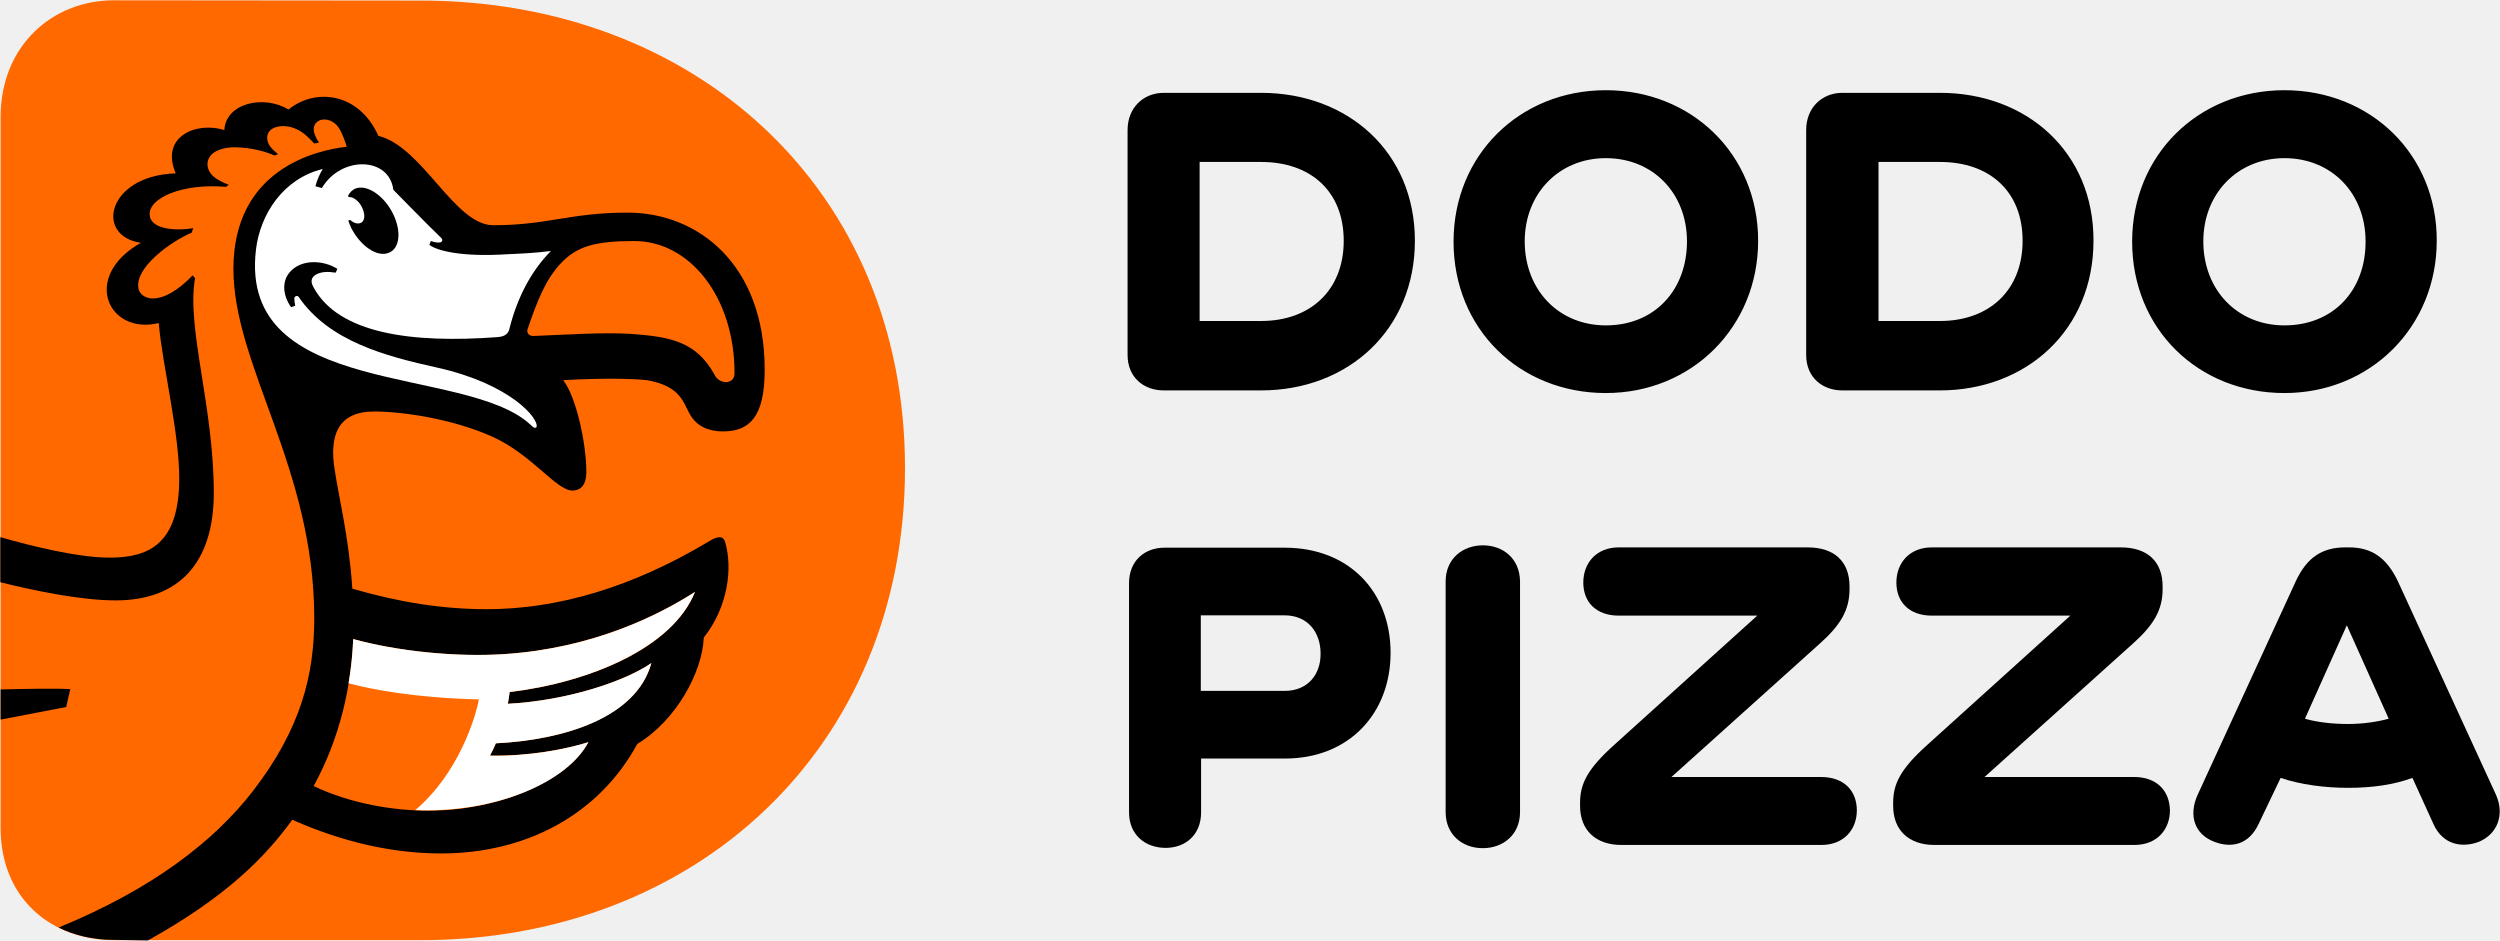
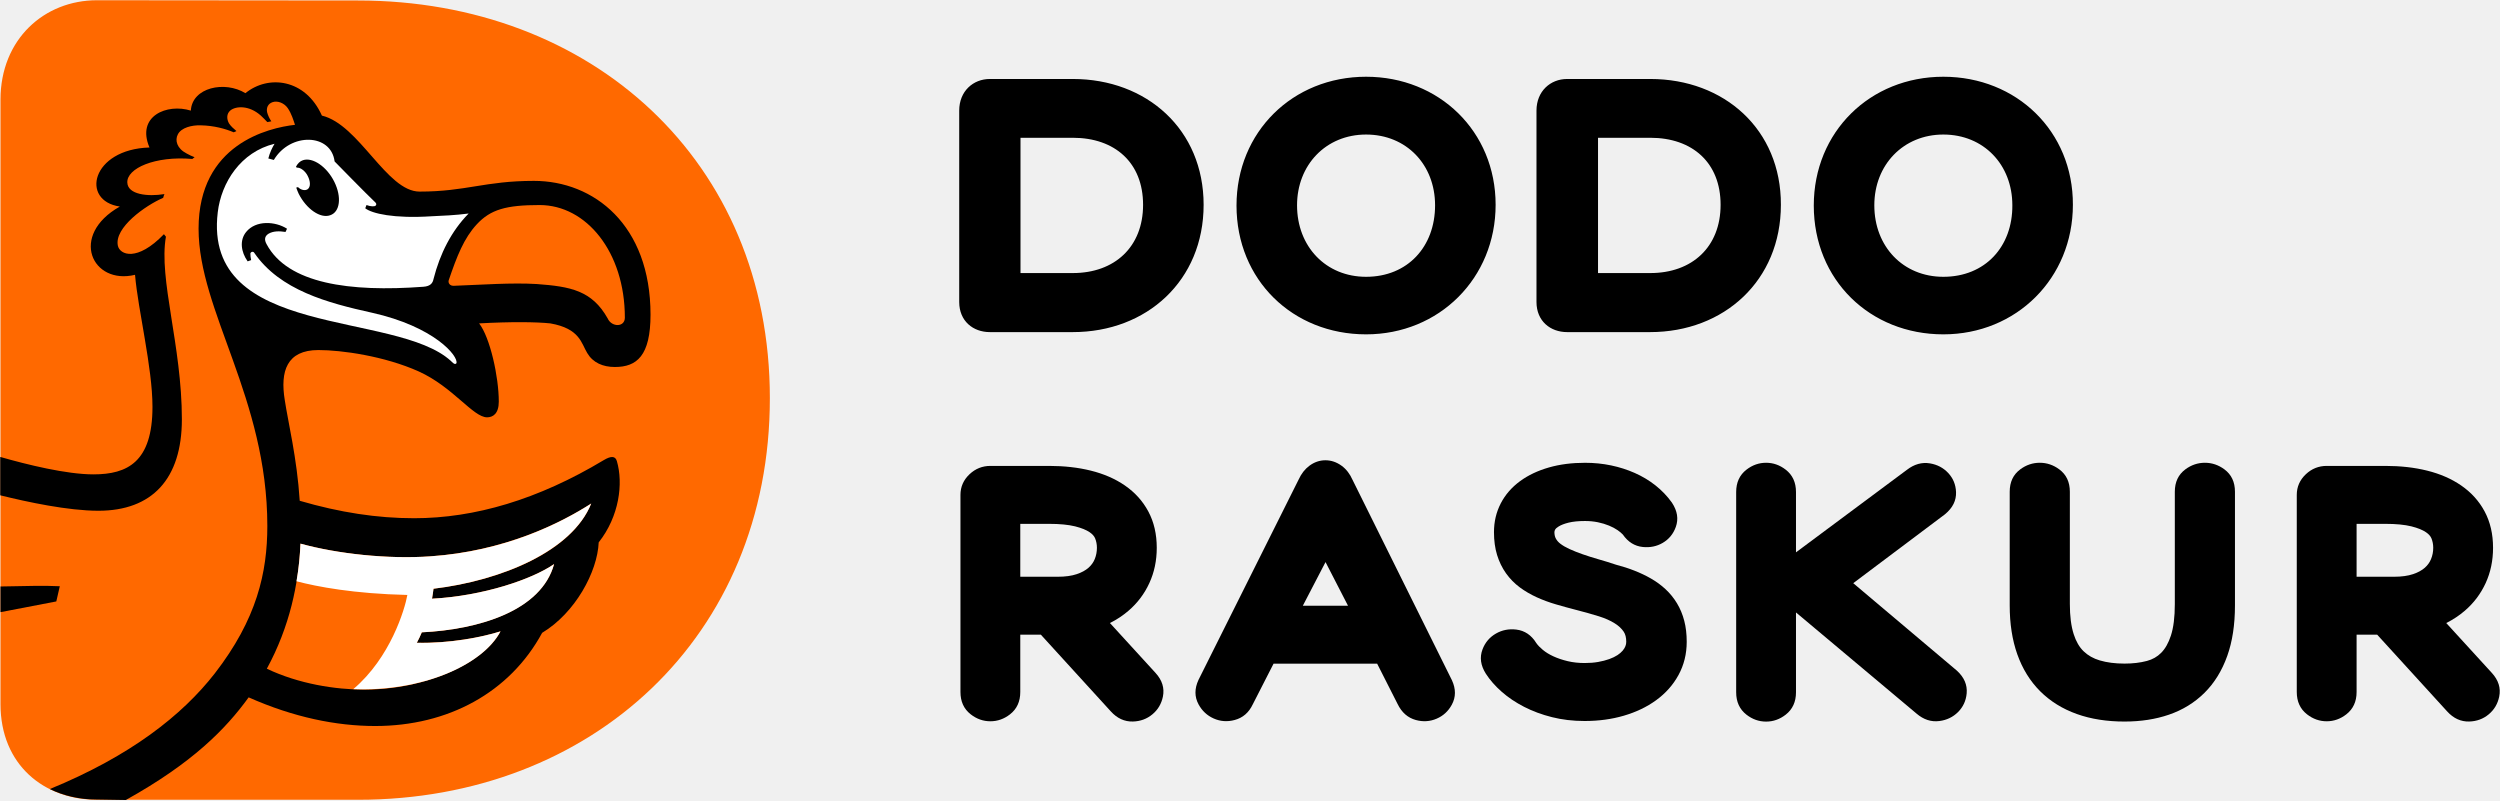
- <svg xmlns="http://www.w3.org/2000/svg" version="1.1" id="Слой_1" x="0px" y="0px" viewBox="0 0 853.6 321.2" style="enable-background:new 0 0 853.6 321.2;" xml:space="preserve">
+ <svg xmlns="http://www.w3.org/2000/svg" version="1.1" id="Слой_1" x="0px" y="0px" viewBox="0 0 1003.43 321.2" style="enable-background:new 0 0 1003.43 321.2;" xml:space="preserve">
  <style type="text/css">
	.st0{fill:#FF6900;}
	.st1{fill:#FFFFFF;}
</style>
  <g>
    <g>
      <g>
        <path d="M430.6,31.7h-33.3c-6.7,0-12.3,4.9-12.3,12.7v76.8c0,7.7,5.6,12.1,12.3,12.1h33.3c29.7,0,52.5-20.7,52.5-51.1     C483.1,52,460.3,31.7,430.6,31.7z M430.6,109.6h-21V55.3h21c16.9,0,28.2,10,28.2,26.9C458.8,99.1,447.4,109.6,430.6,109.6z      M548.3,30.8c-29.4,0-52,22.1-52,51.7c0,29.9,22.6,51.7,52,51.7c29.4,0,52-22.6,52-52C600.3,52.7,577.6,30.8,548.3,30.8z      M548.3,111.1c-16.1,0-27.7-12.1-27.7-28.7c0-16.2,11.6-28.4,27.7-28.4c16.2,0,27.7,12.1,27.7,28.4C576,99,565,111.1,548.3,111.1     z M662.4,31.7H629c-6.7,0-12.3,4.9-12.3,12.7v76.8c0,7.7,5.6,12.1,12.3,12.1h33.3c29.7,0,52.5-20.7,52.5-51.1     C714.9,52,692.1,31.7,662.4,31.7z M662.4,109.6h-21V55.3h21c16.9,0,28.2,10,28.2,26.9C690.6,99.1,679.2,109.6,662.4,109.6z      M780,30.8c-29.4,0-52,22.1-52,51.7c0,29.9,22.6,51.7,52,51.7c29.4,0,52-22.6,52-52C832.1,52.7,809.4,30.8,780,30.8z M780,111.1     c-16.1,0-27.7-12.1-27.7-28.7C752.3,66.1,764,54,780,54c16.2,0,27.7,12.1,27.7,28.4C807.8,99,796.8,111.1,780,111.1z" />
-         <path d="M438.6,187h-41c-6.7,0-12.1,4.4-12.1,12.1v78.3c0,7.7,5.6,12.1,12.5,12.1c6.7,0,12.1-4.4,12.1-12.1V259h28.6     c22.1,0,36.1-15.6,36.1-36.1C474.8,202.2,460.8,187,438.6,187z M438.6,235.9h-28.6v-25.8h28.6c8,0,12.3,5.9,12.3,13     C451,230.1,446.7,235.9,438.6,235.9z" />
-         <path d="M506.3,186.2c-6.9,0-12.7,4.6-12.7,12.3v78.8c0,7.7,5.7,12.3,12.7,12.3c6.9,0,12.7-4.6,12.7-12.3v-78.8     C518.9,190.7,513.2,186.2,506.3,186.2z" />
-         <path d="M621.8,265.3h-51.1l50.6-45.5c7.2-6.4,10.2-11.6,10.2-18.6v-1c0-8.4-5.1-13.3-14.3-13.3h-64.5c-7.7,0-12.1,5.4-12.1,12     c0,6.7,4.4,11.3,12.1,11.3H600l-48.7,44c-9.5,8.5-11.8,13.6-11.8,19.9v1.1c0,8.2,5.3,13.3,14.1,13.3h68.3     c7.7,0,12.1-5.3,12.1-11.8C634,270,629.6,265.3,621.8,265.3z" />
-         <path d="M728.7,265.3h-51.1l50.6-45.5c7.2-6.4,10.2-11.6,10.2-18.6v-1c0-8.4-5.1-13.3-14.3-13.3h-64.5c-7.7,0-12.1,5.4-12.1,12     c0,6.7,4.4,11.3,12.1,11.3h47.3l-48.7,44c-9.5,8.5-11.8,13.6-11.8,19.9v1.1c0,8.2,5.3,13.3,14.1,13.3h68.3     c7.7,0,12.1-5.3,12.1-11.8C740.8,270,736.4,265.3,728.7,265.3z" />
-         <path d="M852.2,271.3l-33.5-72.9c-3.8-8-9-11.5-16.6-11.5h-1.3c-7.9,0-13.1,3.4-16.9,11.5l-33.5,72.9c-3.3,7.2-1,13.6,5.6,16.1     c5.9,2.3,11.8,1,15.1-5.9l7.6-15.9c6.7,2.3,15.1,3.4,23,3.4c8.4,0,15.8-1.1,22-3.4l7.2,15.8c3.1,6.9,9.5,8.2,15.3,6.1     C852.7,284.9,855.3,278.2,852.2,271.3z M801.6,247.2c-5.1,0-10.5-0.6-14.6-1.8l14.3-31.9l14.3,31.9     C811.6,246.5,806.7,247.2,801.6,247.2z" />
+         <path d="M385.5 277.75Q385.5 283.51 389.63 286.72Q393.2 289.5 397.51 289.5Q401.81 289.5 405.38 286.72Q409.51 283.51 409.51 277.75V254.74H417.77L445.85 285.53Q449.66 289.73 454.71 289.6Q459.21 289.48 462.52 286.73Q465.86 283.97 466.76 279.59Q467.8 274.47 463.8 270.09L445.5 250.07Q449.62 248 452.95 245.13Q458.36 240.49 461.32 234.02Q464.29 227.56 464.29 219.86Q464.29 211.63 460.92 205.32Q457.57 199.04 451.5 194.86Q445.67 190.84 437.79 188.89Q430.19 187 421.04 187H397.52Q392.71 187 389.17 190.32Q385.5 193.77 385.5 198.63ZM409.51 231.49V210.26H421.04Q427.46 210.26 431.54 211.27Q435.34 212.23 437.4 213.65Q439.01 214.76 439.55 216.08Q440.27 217.85 440.27 219.86Q440.27 222.26 439.4 224.4Q438.59 226.39 436.91 227.87Q435.11 229.46 432.19 230.44Q429.09 231.49 424.53 231.49H409.51Z" />
+         <path d="M560.96 282.57Q563.44 287.67 568.27 288.99Q572.62 290.18 576.62 288.46Q580.61 286.75 582.72 282.85Q585.19 278.3 582.77 273.04Q582.74 272.98 582.71 272.92L542.89 192.64Q541.26 188.96 538.47 186.93Q535.44 184.74 531.99 184.74Q528.49 184.74 525.5 186.98Q522.83 188.98 521.23 192.49L481.09 272.79Q481.06 272.86 481.03 272.92Q478.6 278.17 481.07 282.72Q483.17 286.59 487.1 288.36Q491.12 290.17 495.55 288.99Q500.48 287.69 502.85 282.66L511.17 266.38H552.75L560.96 282.57ZM522.92 243.12 532.03 225.6 541.05 243.12H522.92Z" />
+         <path d="M648.57 226.64Q645.09 225.47 641.56 224.47Q638.2 223.51 635.24 222.47Q632.36 221.47 629.89 220.34Q627.74 219.36 626.21 218.18Q625.06 217.28 624.45 216.12Q623.9 215.09 623.9 213.57Q623.9 213.07 624.21 212.54Q624.55 211.95 625.6 211.31Q627.05 210.41 629.56 209.78Q632.21 209.12 636.18 209.12Q638.94 209.12 641.35 209.62Q643.8 210.13 645.83 210.97Q647.81 211.79 649.29 212.81Q650.55 213.69 651.37 214.56Q654.49 219.06 659.41 219.55Q663.79 219.99 667.38 217.89Q671.1 215.71 672.61 211.53Q674.34 206.73 671.11 201.82Q671.06 201.75 671.01 201.67Q668.26 197.83 664.45 194.82Q660.69 191.85 656.13 189.83Q651.66 187.85 646.64 186.8Q641.63 185.75 636.18 185.75Q628.23 185.75 621.71 187.62Q615.01 189.54 610.15 193.09Q605.07 196.81 602.36 202.05Q599.64 207.32 599.64 213.57Q599.64 218.7 600.88 222.74Q602.14 226.83 604.47 230.11Q606.8 233.38 610.05 235.79Q613.1 238.04 616.83 239.74Q620.41 241.37 624.5 242.57Q628.34 243.7 632.54 244.78Q637.52 246.05 641.76 247.37Q645.52 248.55 648.15 250.22Q650.47 251.68 651.72 253.56Q652.73 255.07 652.73 257.6Q652.73 258.52 652.4 259.35Q652.03 260.29 651.29 261.16Q650.48 262.11 649.22 262.94Q647.84 263.84 645.94 264.53Q643.9 265.26 641.46 265.69Q639.03 266.12 636.04 266.12Q632.38 266.12 629.27 265.38Q626.08 264.63 623.46 263.42Q620.99 262.29 619.23 260.82Q617.55 259.43 616.64 258.13Q613.68 253.31 608.58 252.69Q604.16 252.16 600.45 254.28Q596.62 256.47 595.04 260.64Q593.22 265.44 596.38 270.41Q598.85 274.24 602.78 277.69Q606.65 281.09 611.75 283.71Q616.81 286.31 622.89 287.84Q629.01 289.39 636.04 289.39Q644.47 289.39 651.73 287.27Q659.12 285.11 664.68 281.08Q670.43 276.91 673.68 270.98Q677 264.92 677 257.6Q677 252.97 676.02 249.2Q675.02 245.33 673.09 242.14Q671.18 238.98 668.48 236.47Q665.87 234.05 662.64 232.2Q659.57 230.43 655.96 229.02Q652.48 227.65 648.57 226.64Z" />
+         <path d="M720.86 197.48Q720.86 191.71 716.73 188.51Q713.15 185.74 708.86 185.74Q704.56 185.74 700.98 188.51Q696.85 191.71 696.85 197.48V277.87Q696.85 283.63 700.98 286.85Q704.55 289.63 708.86 289.63Q713.16 289.63 716.73 286.85Q720.86 283.63 720.86 277.87V245.82L769.21 286.39Q773.48 290.06 778.43 289.4Q782.86 288.82 785.87 285.83Q788.97 282.75 789.37 278.28Q789.82 273.19 785.45 269.19Q785.38 269.13 785.31 269.07L743.84 234.07L780.56 206.49Q780.65 206.42 780.74 206.34Q785.29 202.57 785.1 197.51Q784.93 193.01 781.93 189.82Q779.06 186.75 774.67 185.99Q769.79 185.16 765.33 188.61L720.86 221.69Z" />
+         <path d="M830.78 197.36Q830.78 191.54 826.54 188.39Q822.97 185.74 818.71 185.74Q814.44 185.74 810.87 188.39Q806.64 191.54 806.64 197.36V243.03Q806.64 253.99 809.67 262.57Q812.8 271.39 818.87 277.45Q824.94 283.5 833.62 286.6Q842.08 289.61 852.74 289.61Q862.53 289.61 870.53 286.86Q878.82 284.02 884.81 278.09Q890.79 272.16 893.96 263.26Q897.05 254.61 897.05 243.03V197.36Q897.05 191.54 892.82 188.39Q889.25 185.74 884.98 185.74Q880.71 185.74 877.14 188.39Q872.91 191.54 872.91 197.36V242.47Q872.91 250.33 871.33 255.14Q869.87 259.59 867.42 262.04Q865.08 264.39 861.72 265.28Q857.71 266.35 852.74 266.35Q847.1 266.35 842.78 265.07Q838.92 263.93 836.31 261.41Q833.72 258.91 832.32 254.53Q830.78 249.7 830.78 242.43Z" />
+         <path d="M921.86 277.75Q921.86 283.51 925.99 286.72Q929.56 289.5 933.86 289.5Q938.17 289.5 941.74 286.72Q945.87 283.51 945.87 277.75V254.74H954.13L982.21 285.53Q986.02 289.73 991.06 289.6Q995.57 289.48 998.88 286.73Q1002.22 283.97 1003.11 279.59Q1004.16 274.47 1000.16 270.09L981.86 250.07Q985.97 248 989.31 245.13Q994.71 240.49 997.68 234.02Q1000.64 227.56 1000.64 219.86Q1000.64 211.63 997.28 205.32Q993.93 199.04 987.85 194.86Q982.02 190.84 974.15 188.89Q966.55 187 957.39 187H933.88Q929.07 187 925.53 190.32Q921.86 193.77 921.86 198.63ZM945.87 231.49V210.26H957.39Q963.82 210.26 967.89 211.27Q971.7 212.23 973.76 213.65Q975.37 214.76 975.91 216.08Q976.63 217.85 976.63 219.86Q976.63 222.26 975.75 224.4Q974.94 226.39 973.26 227.87Q971.47 229.46 968.54 230.44Q965.44 231.49 960.88 231.49H945.87Z" />
      </g>
    </g>
    <g>
      <path class="st0" d="M143.7,0.2C237.2,0.2,309,64.4,309,159.8c0,95.9-71.7,161.2-165.2,161.2H38.9c-21.2,0-38.7-14-38.7-38.4V40    c0-24.3,17.6-39.9,38.7-39.9L143.7,0.2L143.7,0.2z" />
      <path d="M50.5,321.1c26.8-14.9,40.1-28.5,49.3-41.2c18,8,35.2,11.5,50.8,11.5c29.2,0,54-13.4,67-37.4c13.3-8,22.2-24.5,22.7-36.3    c8.3-10.5,9.9-23.7,7.3-32.6c-0.6-2.1-2.3-2.2-5.3-0.4c-26.3,15.8-51.8,23.3-76.1,23.3c-14.8,0-29.8-2.3-45.9-7    c-1.1-17.2-4.7-31.7-6-40.4c-1.9-11.6,0.8-20.1,13.5-20.1c9.3,0,26.5,2.4,40.3,8.6c13.7,6.2,21.8,18.4,27.4,18.4    c2.3,0,4.7-1.4,4.7-6.3c0-9.9-3.5-25.8-7.9-31.4c12.7-0.7,22.9-0.6,28.6,0c11.9,2.1,12.4,8,14.8,11.9c2.3,3.9,6.3,5.6,11.1,5.6    c8.8,0,14.3-4.5,14.3-21c0-36.1-22.8-53.7-46.8-53.7c-19.7,0-27.2,4.3-45.9,4.3c-13.2,0-24.2-26.9-39.2-30.5    c-6.6-14.8-21.5-16.5-30.7-9c-8.3-5.1-21.4-2.3-21.9,7c-9.6-3-22,2.2-16.6,14.8c-23.4,0.7-27.8,21.4-11.9,23.7    c-20.5,11.6-11.1,31.6,6.1,27.4c1.2,14.2,7,37.2,7,53c0,22.1-10,27.1-23.7,27.1c-10.8,0-26.6-3.9-37.4-7v15.4    c10.9,2.7,27.2,6.2,39.4,6.2c21.5,0,33.5-12.7,33.5-36.7c0-29.6-9.4-56.4-6.4-73.3l-0.8-1c-10.8,11.2-17.7,8.3-18.5,4.6    c-1.5-7.2,11-16.1,18.2-19.2c0.1-0.5,0.3-1,0.5-1.5c-6.7,1.1-14.7,0.2-14.9-4.6c-0.3-5.7,11.1-10.8,26.1-9.5    c0.3-0.2,0.6-0.5,0.9-0.7c-1-0.4-2-0.8-3.2-1.5c-3.9-2-4.8-5.3-3.5-7.7c1.4-2.7,5.6-3.7,9.1-3.6c5.4,0.1,10,1.4,13.3,2.8    c0.4-0.2,0.8-0.3,1.1-0.5c-1.2-1-2.3-2-3-3.1c-0.9-1.6-1.1-3.8,0.6-5.2c2.1-1.7,7.4-2.2,12.2,2.1c1,0.9,1.8,1.8,2.6,2.6    c0.6-0.1,1.1-0.2,1.6-0.3c-0.8-1.2-1.4-2.5-1.7-3.7c-0.3-1.6,0.2-3.3,2.2-4c2.1-0.7,4.7,0.4,6.1,2.4c1.5,2.2,2.3,4.9,2.9,6.7    c-10.6,1.2-38.7,7.7-38.7,41.7c0,33.1,27.6,68,27.6,119.3c0,18.7-4.2,37.4-21.1,59.2c-13.1,16.8-33.8,33.1-66.2,46.4    c5.5,2.7,11.9,4.2,18.7,4.2L50.5,321.1L50.5,321.1z M180.1,112.5c3.3-9.7,6.1-16.9,11.3-22.5c5.5-5.9,11.7-7.7,25.2-7.7    c18.7,0,34.2,18.8,34.2,45.2c0,3.9-5.3,3.9-6.9,0.3c-6.3-11.2-14.9-12.8-28.5-13.8c-10-0.6-22.1,0.3-33,0.7    C180.4,114.9,179.8,113.4,180.1,112.5z M120.6,218.2c14.8,4.1,35.2,6.3,52.1,5.1c29.8-2.1,52.1-13.2,64.6-21.2    c-7.6,19.1-35.8,30.9-63.3,34.2c-0.2,1.4-0.4,2.8-0.6,4c20.6-1.1,40.2-7.8,49-13.9c-5.1,18.7-30.3,26.3-53.1,27.4    c-0.6,1.5-1.3,2.8-2,4.2c13.3,0.2,26.1-2.2,33.6-4.6c-6.8,13.1-30.4,23.4-54.5,23.4c-11.8,0-26.5-2.3-39.3-8.4    C116.3,251.5,119.9,234.2,120.6,218.2z" />
      <path d="M0.2,245.7c11.3-2.2,22.4-4.3,22.4-4.3l1.4-6.1c-5.1-0.3-15.2-0.1-23.8,0.1V245.7z" />
      <path class="st1" d="M121.6,64.3c3.9-1.3,9.6,2.6,12.6,8.7c3,6.1,2.3,12.1-1.7,13.4c-3.9,1.4-9.5-2.5-12.6-8.6    c-0.4-0.8-0.7-1.7-1-2.5l0.7-0.2c1.2,1.2,2.8,1.5,3.8,0.9c1.4-0.9,1.2-3.3,0.1-5.4c-0.8-1.7-2.8-3.5-4.4-3.3l-0.3-0.4    C119.5,65.6,120.4,64.7,121.6,64.3 M149.2,125.5c-17.6-3.9-36.9-9-47.2-24.1c-0.2-0.3-0.6-0.4-0.9-0.3c-0.3,0.1-0.6,0.4-0.6,0.7    c0,0.8,0.1,1.7,0.3,2.6l-1.4,0.5c-2.7-3.8-3.3-8.5-0.6-11.8c3.9-4.8,11.7-4.3,16.4-1.3l-0.6,1.3c-2.5-0.4-4.9-0.4-6.8,0.7    c-1.6,1-1.8,2.4-0.8,4.2c8.5,15.9,33.4,19.3,62.9,17.1c3-0.2,3.8-1.6,4.1-3.1c2.6-10.2,7.2-19.3,14.1-26.3    c-5.4,0.7-10.4,0.9-14.8,1.1c-15.3,1-24-1.1-26.7-3.2l0.5-1.3c1.6,0.6,3.3,0.7,3.7,0.2c0.5-0.6,0.1-1.1-0.6-1.7    c-2.9-2.7-15.9-16-15.9-16c-1.4-11.3-17.8-11.7-24.4-0.6l-2.2-0.6c0.6-2.4,1.6-4.4,2.5-5.9C96.6,61,88.8,73.3,87.4,85.2    c-6.1,51.1,71.4,39.3,93.6,59.7c0.4,0.3,1.5,1.8,2.2,0.9C184.1,143,174.4,131.1,149.2,125.5" />
      <path class="st1" d="M237.3,202.1c-12.6,8.1-34.9,19.2-64.6,21.2c-16.9,1.2-37.3-1-52.1-5.1c-0.2,4.9-0.7,10-1.6,15.1    c8.3,2.2,23.1,5,44.5,5.5c-1,5.7-6.8,25.2-21.7,37.8c27.2,1.1,51.8-9.4,59.1-23.2c-7.6,2.4-20.4,4.9-33.6,4.6    c0.7-1.3,1.4-2.7,2-4.2c22.9-1.1,48-8.6,53.1-27.4c-8.8,6.1-28.4,12.8-49,13.9c0.2-1.3,0.5-2.7,0.6-4    C201.4,233,229.7,221.1,237.3,202.1z" />
    </g>
  </g>
</svg>
